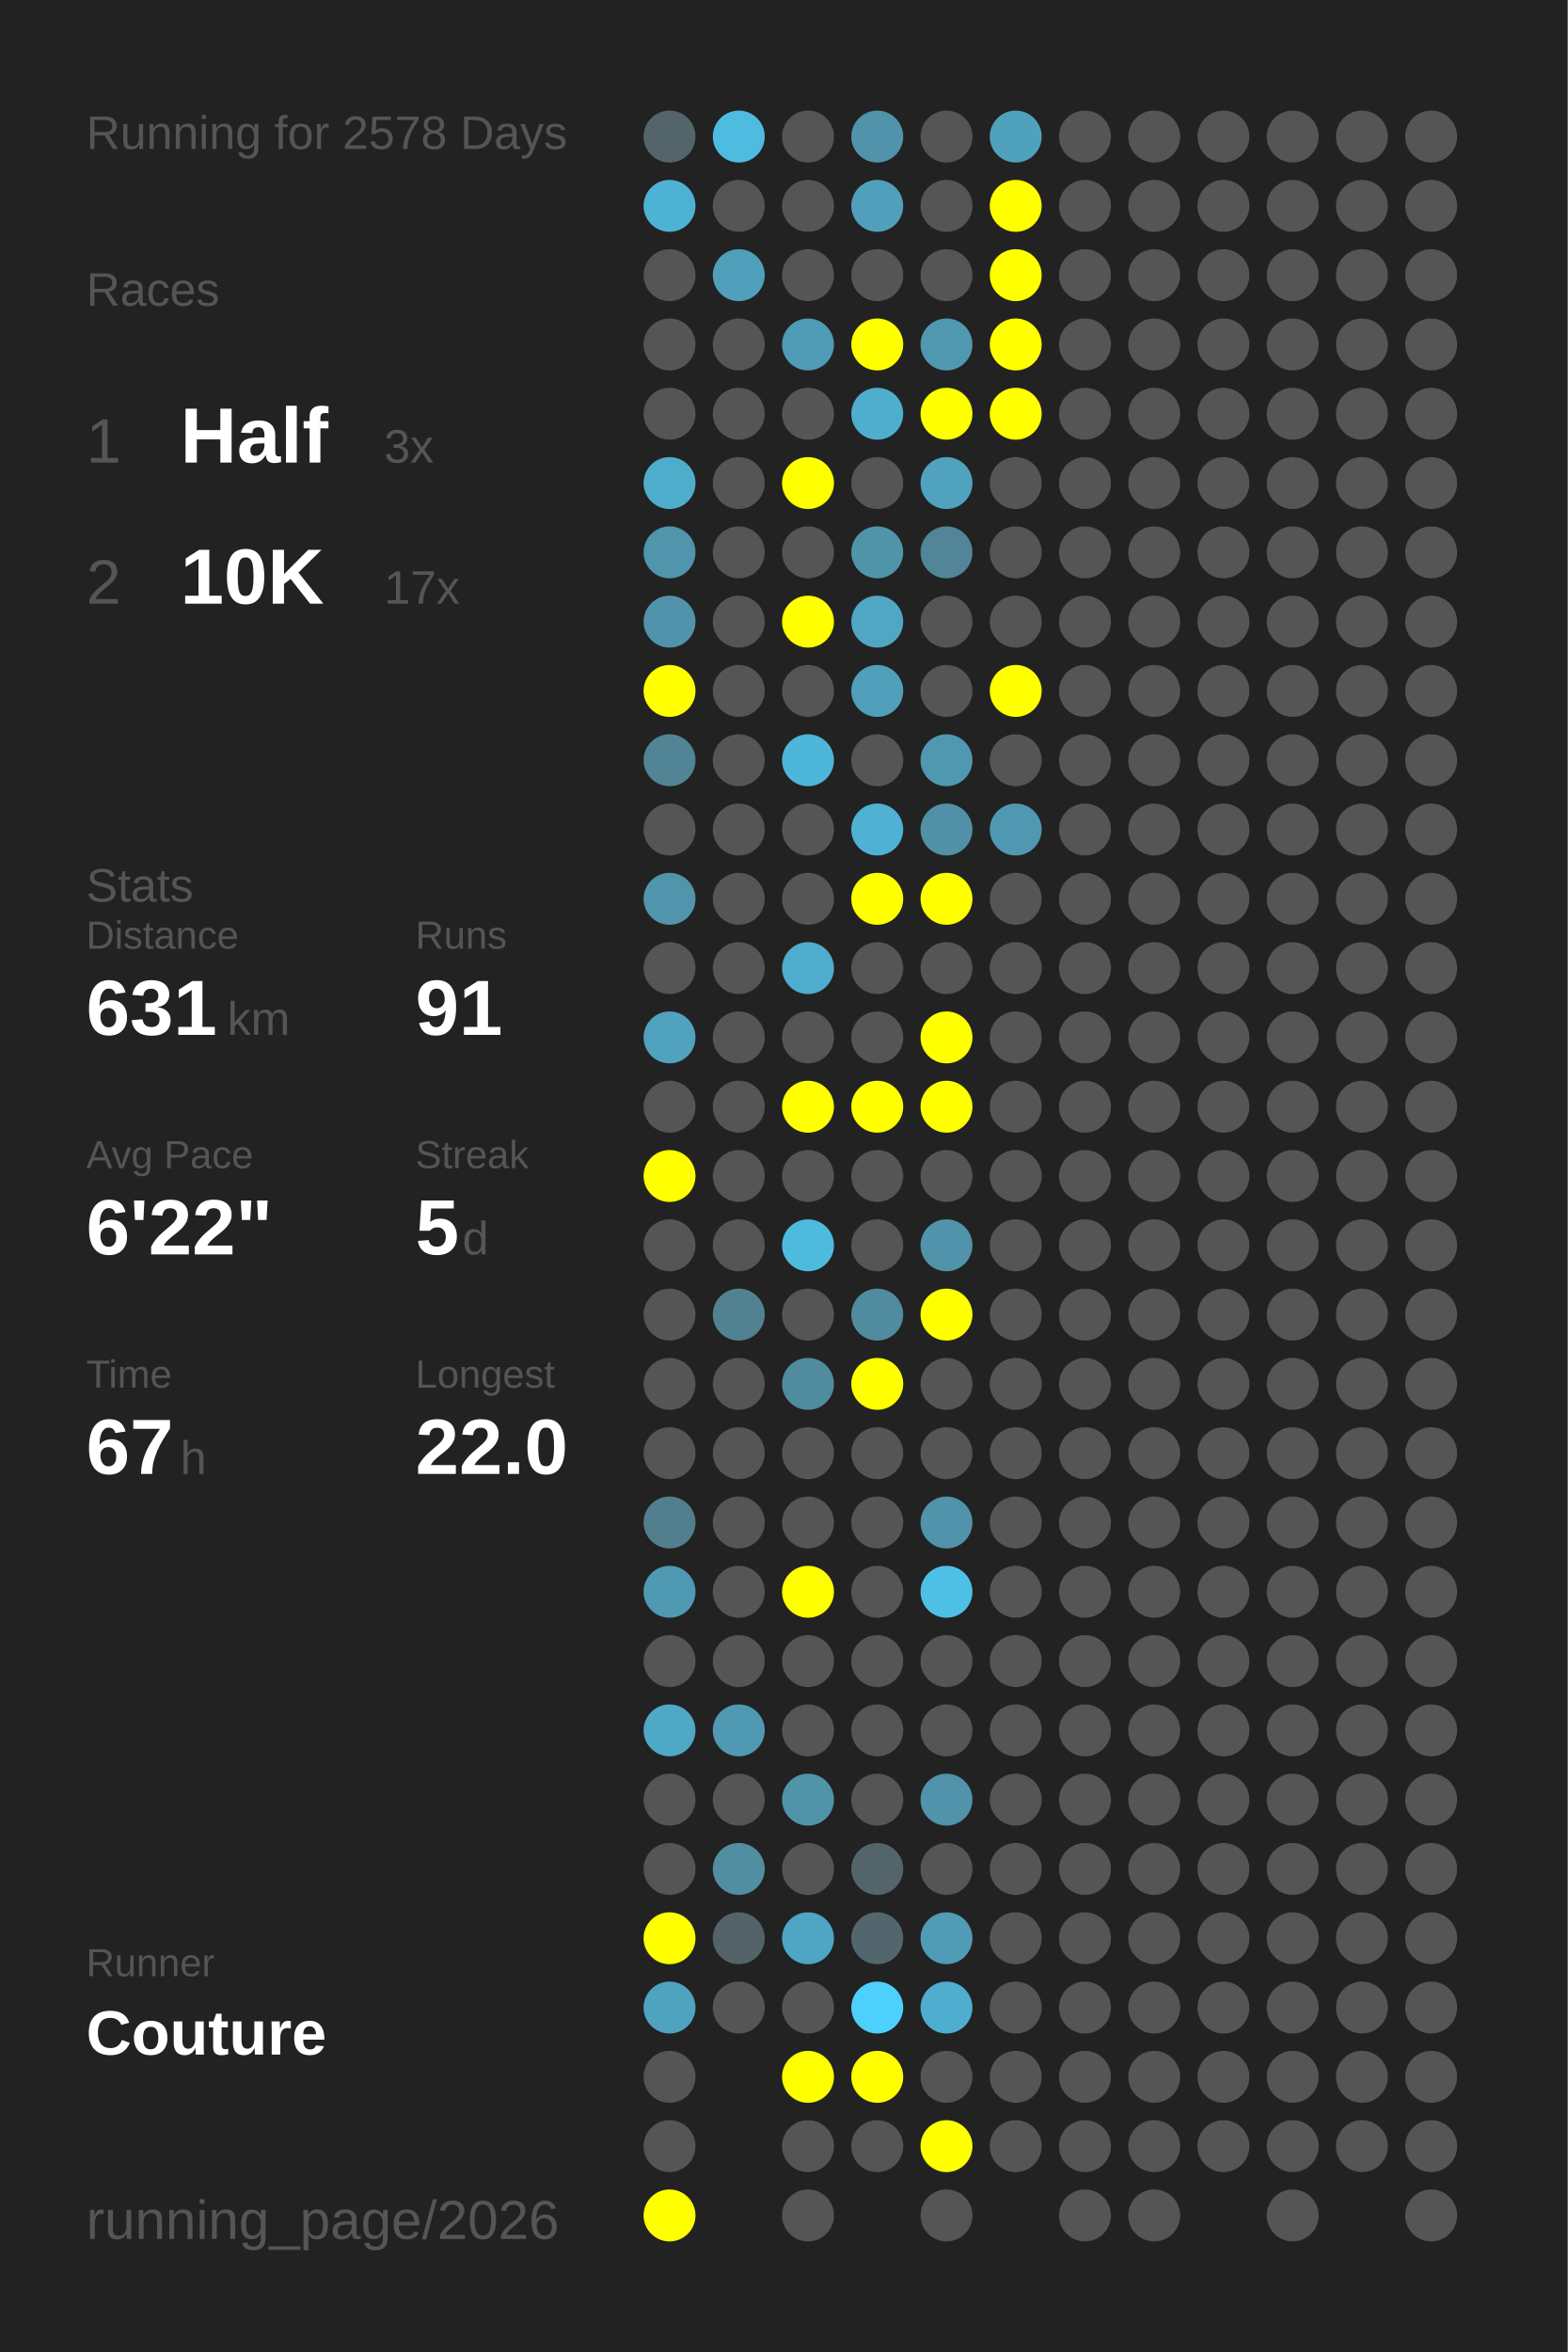
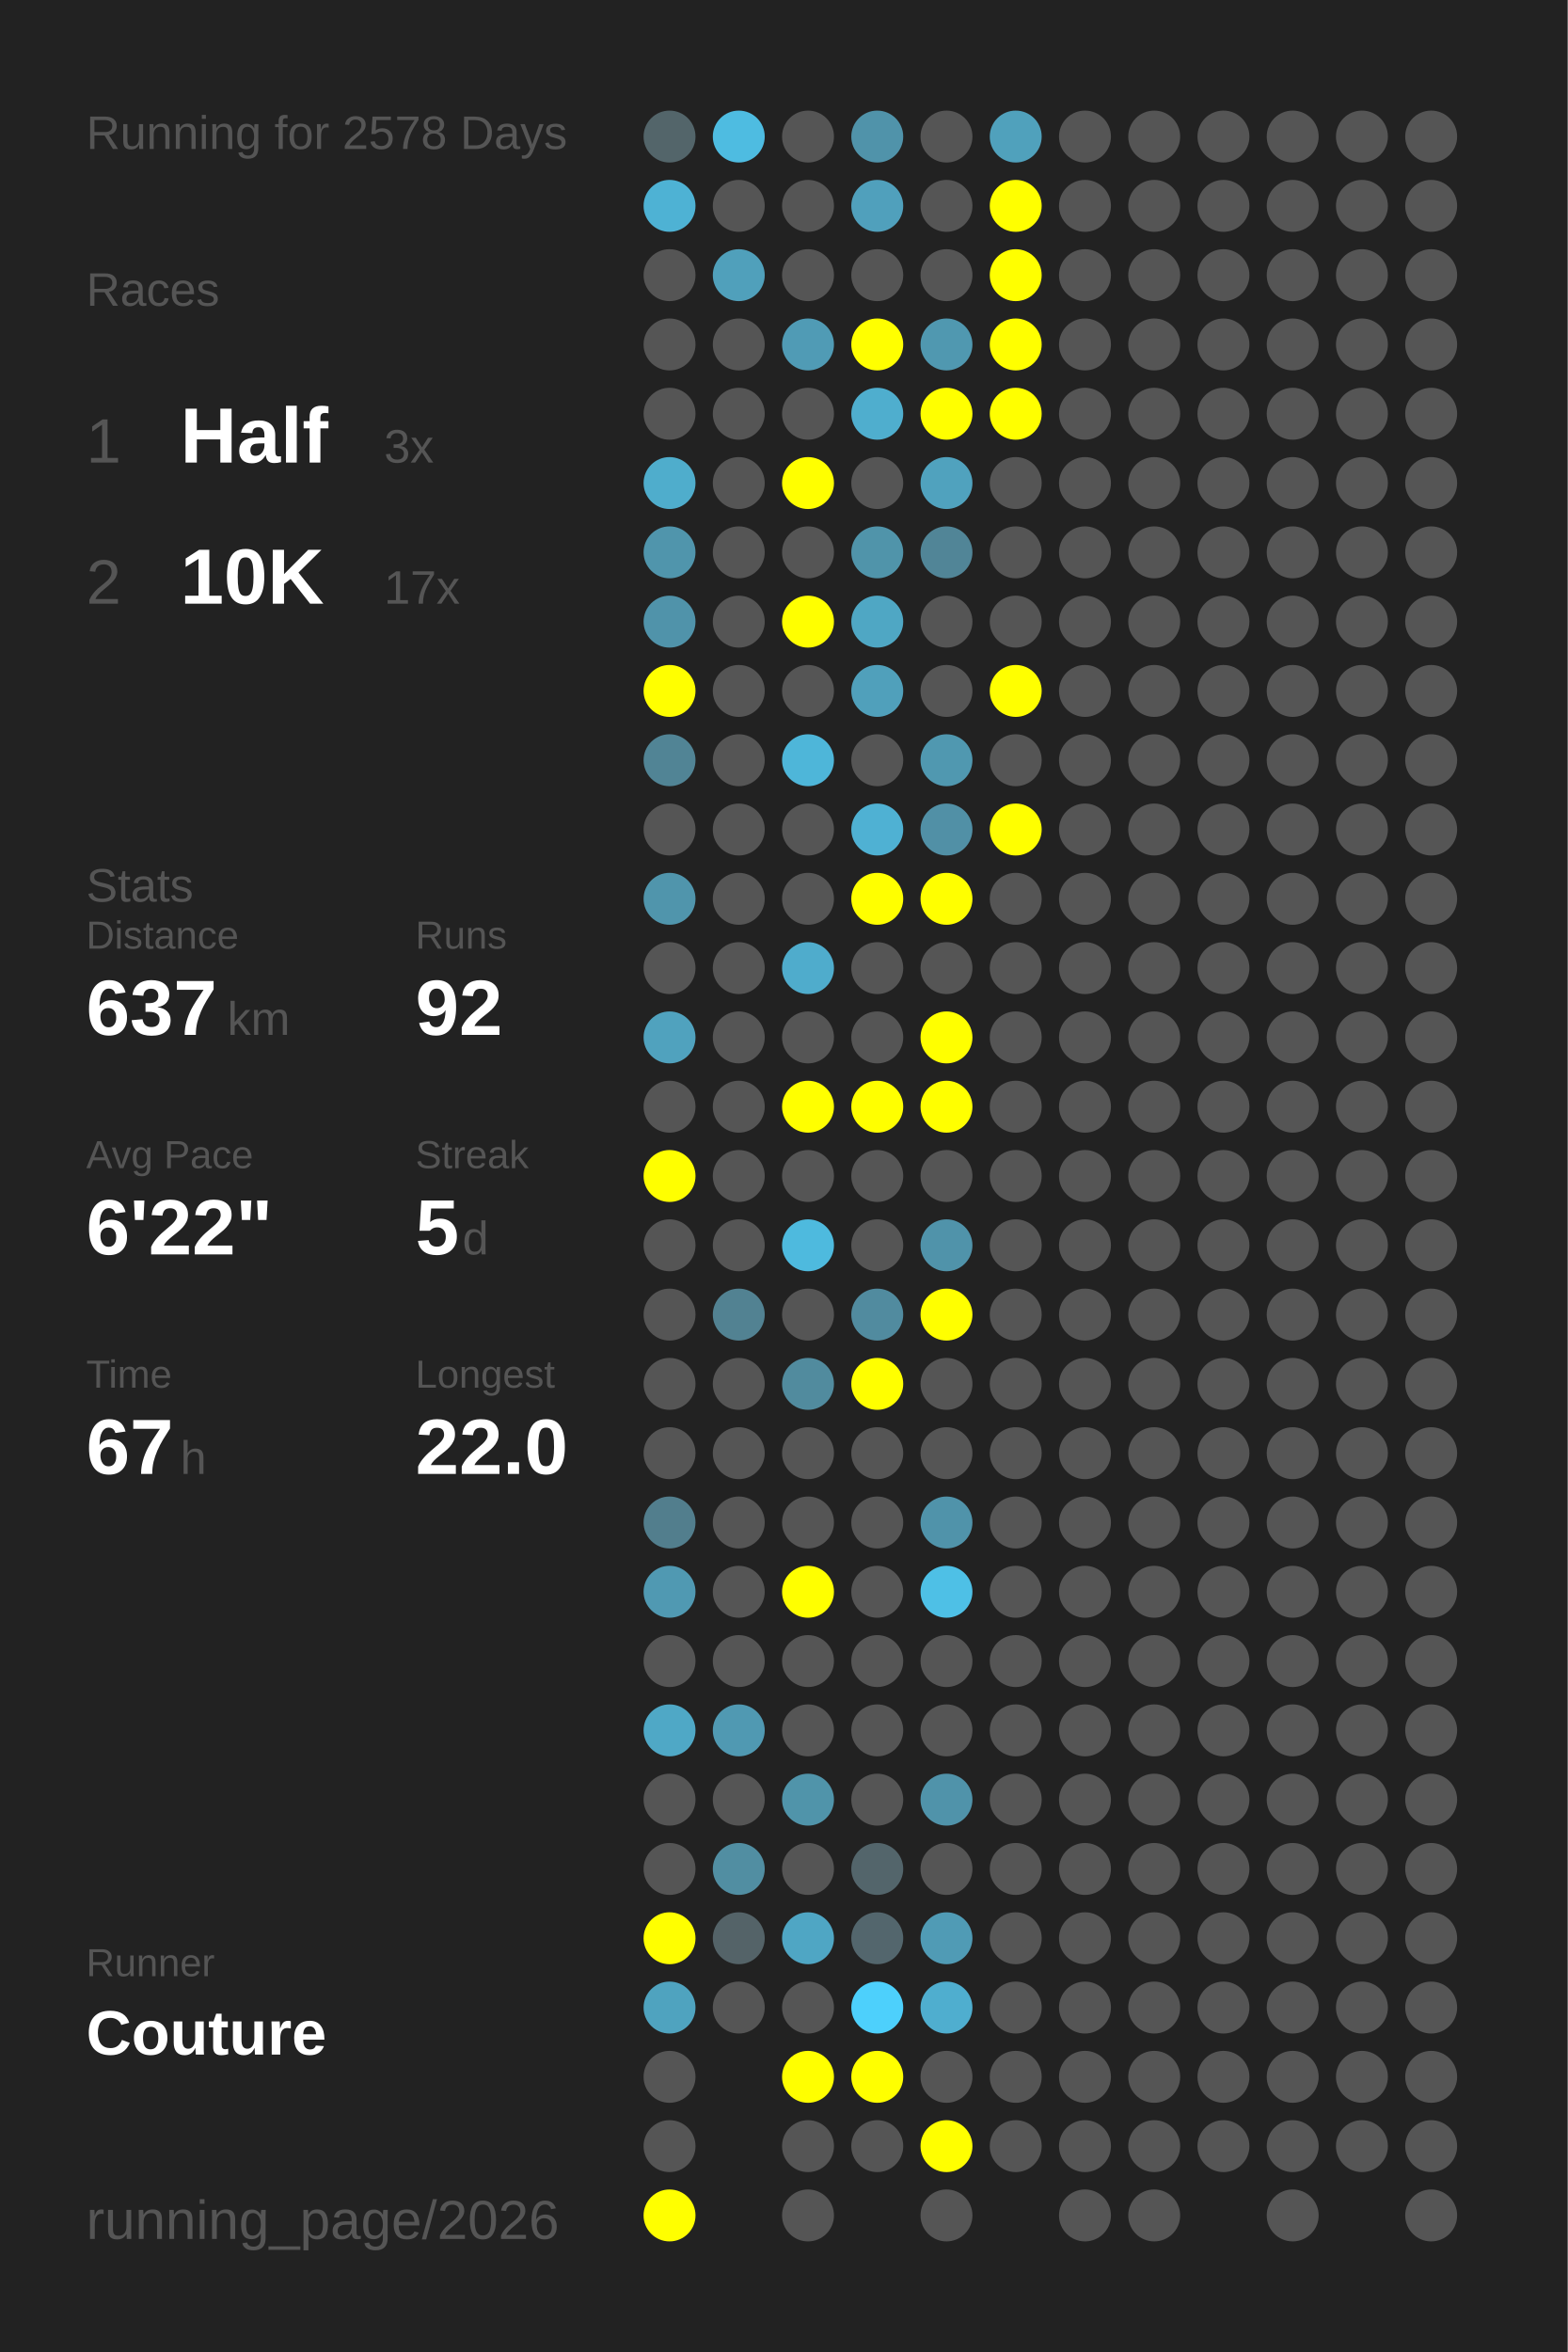
<svg xmlns="http://www.w3.org/2000/svg" baseProfile="full" height="300mm" version="1.1" viewBox="0,0,200,300" width="200mm">
  <defs />
  <rect fill="#222222" height="300" width="200" x="0" y="0" />
  <text fill="#555555" style="font-size:6px; font-family:Arial;" x="11" y="19">Running for 2578 Days</text>
  <text fill="#555555" style="font-size:6px; font-family:Arial;" x="11" y="39">Races</text>
  <text fill="#555555" style="font-size:8px; font-family:Arial;" x="11" y="59">1</text>
  <text fill="#FFFFFF" style="font-size:10px; font-family:Arial; font-weight:bold;" x="23" y="59">Half</text>
  <text fill="#555555" style="font-size:6px; font-family:Arial;" x="49" y="59">3x</text>
  <text fill="#555555" style="font-size:8px; font-family:Arial;" x="11" y="77">2</text>
  <text fill="#FFFFFF" style="font-size:10px; font-family:Arial; font-weight:bold;" x="23" y="77">10K</text>
  <text fill="#555555" style="font-size:6px; font-family:Arial;" x="49" y="77">17x</text>
  <text fill="#555555" style="font-size:6px; font-family:Arial;" x="11" y="115">Stats</text>
  <text fill="#555555" style="font-size:5px; font-family:Arial;" x="11" y="121">Distance</text>
-   <text fill="#FFFFFF" style="font-size:10px; font-family:Arial; font-weight:bold;" x="11" y="132">631</text>
+   <text fill="#FFFFFF" style="font-size:10px; font-family:Arial; font-weight:bold;" x="11" y="132">637</text>
  <text fill="#555555" style="font-size:6px; font-family:Arial;" x="29" y="132">km</text>
  <text fill="#555555" style="font-size:5px; font-family:Arial;" x="53" y="121">Runs</text>
-   <text fill="#FFFFFF" style="font-size:10px; font-family:Arial; font-weight:bold;" x="53" y="132">91</text>
+   <text fill="#FFFFFF" style="font-size:10px; font-family:Arial; font-weight:bold;" x="53" y="132">92</text>
  <text fill="#555555" style="font-size:5px; font-family:Arial;" x="11" y="149">Avg Pace</text>
  <text fill="#FFFFFF" style="font-size:10px; font-family:Arial; font-weight:bold;" x="11" y="160">6'22"</text>
  <text fill="#555555" style="font-size:5px; font-family:Arial;" x="53" y="149">Streak</text>
  <text fill="#FFFFFF" style="font-size:10px; font-family:Arial; font-weight:bold;" x="53" y="160">5</text>
  <text fill="#555555" style="font-size:6px; font-family:Arial;" x="59" y="160">d</text>
  <text fill="#555555" style="font-size:5px; font-family:Arial;" x="11" y="177">Time</text>
  <text fill="#FFFFFF" style="font-size:10px; font-family:Arial; font-weight:bold;" x="11" y="188">67</text>
  <text fill="#555555" style="font-size:6px; font-family:Arial;" x="23" y="188">h</text>
  <text fill="#555555" style="font-size:5px; font-family:Arial;" x="53" y="177">Longest</text>
  <text fill="#FFFFFF" style="font-size:10px; font-family:Arial; font-weight:bold;" x="53" y="188">22.0</text>
  <text fill="#555555" style="font-size:5px; font-family:Arial;" x="11" y="252.065">Runner</text>
  <text fill="#FFFFFF" style="font-size:8px; font-family:Arial; font-weight:bold;" x="11" y="262.065">Couture</text>
  <text fill="#555555" style="font-size:7px; font-family:Arial;" x="11" y="285.581">running_page/2026</text>
  <circle cx="85.417" cy="17.419" fill="#53656a" r="3.312" />
  <circle cx="85.417" cy="26.258" fill="#4eb2d4" r="3.312" />
  <circle cx="85.417" cy="35.097" fill="#555555" r="3.312" />
  <circle cx="85.417" cy="43.935" fill="#555555" r="3.312" />
  <circle cx="85.417" cy="52.774" fill="#555555" r="3.312" />
  <circle cx="85.417" cy="61.613" fill="#4fadcc" r="3.312" />
  <circle cx="85.417" cy="70.452" fill="#5095ac" r="3.312" />
  <circle cx="85.417" cy="79.29" fill="#5093aa" r="3.312" />
  <circle cx="85.417" cy="88.129" fill="#FFFF00" r="3.312" />
  <circle cx="85.417" cy="96.968" fill="#518495" r="3.312" />
  <circle cx="85.417" cy="105.806" fill="#555555" r="3.312" />
  <circle cx="85.417" cy="114.645" fill="#5095ac" r="3.312" />
  <circle cx="85.417" cy="123.484" fill="#555555" r="3.312" />
  <circle cx="85.417" cy="132.323" fill="#50a2be" r="3.312" />
  <circle cx="85.417" cy="141.161" fill="#555555" r="3.312" />
  <circle cx="85.417" cy="150" fill="#FFFF00" r="3.312" />
  <circle cx="85.417" cy="158.839" fill="#555555" r="3.312" />
  <circle cx="85.417" cy="167.677" fill="#555555" r="3.312" />
  <circle cx="85.417" cy="176.516" fill="#555555" r="3.312" />
  <circle cx="85.417" cy="185.355" fill="#555555" r="3.312" />
  <circle cx="85.417" cy="194.194" fill="#527e8d" r="3.312" />
  <circle cx="85.417" cy="203.032" fill="#5099b2" r="3.312" />
  <circle cx="85.417" cy="211.871" fill="#555555" r="3.312" />
  <circle cx="85.417" cy="220.71" fill="#4fa8c6" r="3.312" />
  <circle cx="85.417" cy="229.548" fill="#555555" r="3.312" />
  <circle cx="85.417" cy="238.387" fill="#555555" r="3.312" />
  <circle cx="85.417" cy="247.226" fill="#FFFF00" r="3.312" />
  <circle cx="85.417" cy="256.065" fill="#4fa3bf" r="3.312" />
  <circle cx="85.417" cy="264.903" fill="#555555" r="3.312" />
  <circle cx="85.417" cy="273.742" fill="#555555" r="3.312" />
  <circle cx="85.417" cy="282.581" fill="#FFFF00" r="3.312" />
  <circle cx="94.25" cy="17.419" fill="#4ebce1" r="3.312" />
  <circle cx="94.25" cy="26.258" fill="#555555" r="3.312" />
  <circle cx="94.25" cy="35.097" fill="#50a0bb" r="3.312" />
  <circle cx="94.25" cy="43.935" fill="#555555" r="3.312" />
  <circle cx="94.25" cy="52.774" fill="#555555" r="3.312" />
  <circle cx="94.25" cy="61.613" fill="#555555" r="3.312" />
  <circle cx="94.25" cy="70.452" fill="#555555" r="3.312" />
  <circle cx="94.25" cy="79.29" fill="#555555" r="3.312" />
  <circle cx="94.25" cy="88.129" fill="#555555" r="3.312" />
  <circle cx="94.25" cy="96.968" fill="#555555" r="3.312" />
  <circle cx="94.25" cy="105.806" fill="#555555" r="3.312" />
  <circle cx="94.25" cy="114.645" fill="#555555" r="3.312" />
  <circle cx="94.25" cy="123.484" fill="#555555" r="3.312" />
  <circle cx="94.25" cy="132.323" fill="#555555" r="3.312" />
  <circle cx="94.25" cy="141.161" fill="#555555" r="3.312" />
  <circle cx="94.25" cy="150" fill="#555555" r="3.312" />
  <circle cx="94.25" cy="158.839" fill="#555555" r="3.312" />
  <circle cx="94.25" cy="167.677" fill="#528292" r="3.312" />
  <circle cx="94.25" cy="176.516" fill="#555555" r="3.312" />
  <circle cx="94.25" cy="185.355" fill="#555555" r="3.312" />
  <circle cx="94.25" cy="194.194" fill="#555555" r="3.312" />
  <circle cx="94.25" cy="203.032" fill="#555555" r="3.312" />
  <circle cx="94.25" cy="211.871" fill="#555555" r="3.312" />
  <circle cx="94.25" cy="220.71" fill="#5099b2" r="3.312" />
  <circle cx="94.25" cy="229.548" fill="#555555" r="3.312" />
  <circle cx="94.25" cy="238.387" fill="#518ea2" r="3.312" />
  <circle cx="94.25" cy="247.226" fill="#546368" r="3.312" />
  <circle cx="94.25" cy="256.065" fill="#555555" r="3.312" />
  <circle cx="103.083" cy="17.419" fill="#555555" r="3.312" />
  <circle cx="103.083" cy="26.258" fill="#555555" r="3.312" />
  <circle cx="103.083" cy="35.097" fill="#555555" r="3.312" />
  <circle cx="103.083" cy="43.935" fill="#509bb5" r="3.312" />
  <circle cx="103.083" cy="52.774" fill="#555555" r="3.312" />
  <circle cx="103.083" cy="61.613" fill="#FFFF00" r="3.312" />
  <circle cx="103.083" cy="70.452" fill="#555555" r="3.312" />
  <circle cx="103.083" cy="79.29" fill="#FFFF00" r="3.312" />
  <circle cx="103.083" cy="88.129" fill="#555555" r="3.312" />
  <circle cx="103.083" cy="96.968" fill="#4eb6d9" r="3.312" />
  <circle cx="103.083" cy="105.806" fill="#555555" r="3.312" />
  <circle cx="103.083" cy="114.645" fill="#555555" r="3.312" />
  <circle cx="103.083" cy="123.484" fill="#4faccc" r="3.312" />
  <circle cx="103.083" cy="132.323" fill="#555555" r="3.312" />
  <circle cx="103.083" cy="141.161" fill="#FFFF00" r="3.312" />
  <circle cx="103.083" cy="150" fill="#555555" r="3.312" />
  <circle cx="103.083" cy="158.839" fill="#4ebade" r="3.312" />
  <circle cx="103.083" cy="167.677" fill="#555555" r="3.312" />
  <circle cx="103.083" cy="176.516" fill="#518b9e" r="3.312" />
  <circle cx="103.083" cy="185.355" fill="#555555" r="3.312" />
  <circle cx="103.083" cy="194.194" fill="#555555" r="3.312" />
  <circle cx="103.083" cy="203.032" fill="#FFFF00" r="3.312" />
  <circle cx="103.083" cy="211.871" fill="#555555" r="3.312" />
  <circle cx="103.083" cy="220.71" fill="#555555" r="3.312" />
  <circle cx="103.083" cy="229.548" fill="#5094aa" r="3.312" />
  <circle cx="103.083" cy="238.387" fill="#555555" r="3.312" />
  <circle cx="103.083" cy="247.226" fill="#4fa6c4" r="3.312" />
  <circle cx="103.083" cy="256.065" fill="#555555" r="3.312" />
  <circle cx="103.083" cy="264.903" fill="#FFFF00" r="3.312" />
  <circle cx="103.083" cy="273.742" fill="#555555" r="3.312" />
  <circle cx="103.083" cy="282.581" fill="#555555" r="3.312" />
  <circle cx="111.917" cy="17.419" fill="#5093aa" r="3.312" />
  <circle cx="111.917" cy="26.258" fill="#50a0bc" r="3.312" />
  <circle cx="111.917" cy="35.097" fill="#555555" r="3.312" />
  <circle cx="111.917" cy="43.935" fill="#FFFF00" r="3.312" />
  <circle cx="111.917" cy="52.774" fill="#4faece" r="3.312" />
  <circle cx="111.917" cy="61.613" fill="#555555" r="3.312" />
  <circle cx="111.917" cy="70.452" fill="#5094aa" r="3.312" />
  <circle cx="111.917" cy="79.29" fill="#4fa7c4" r="3.312" />
  <circle cx="111.917" cy="88.129" fill="#50a0bb" r="3.312" />
  <circle cx="111.917" cy="96.968" fill="#555555" r="3.312" />
  <circle cx="111.917" cy="105.806" fill="#4fb1d3" r="3.312" />
  <circle cx="111.917" cy="114.645" fill="#FFFF00" r="3.312" />
  <circle cx="111.917" cy="123.484" fill="#555555" r="3.312" />
  <circle cx="111.917" cy="132.323" fill="#555555" r="3.312" />
  <circle cx="111.917" cy="141.161" fill="#FFFF00" r="3.312" />
  <circle cx="111.917" cy="150" fill="#555555" r="3.312" />
  <circle cx="111.917" cy="158.839" fill="#555555" r="3.312" />
  <circle cx="111.917" cy="167.677" fill="#518b9f" r="3.312" />
  <circle cx="111.917" cy="176.516" fill="#FFFF00" r="3.312" />
  <circle cx="111.917" cy="185.355" fill="#555555" r="3.312" />
  <circle cx="111.917" cy="194.194" fill="#555555" r="3.312" />
  <circle cx="111.917" cy="203.032" fill="#555555" r="3.312" />
  <circle cx="111.917" cy="211.871" fill="#555555" r="3.312" />
  <circle cx="111.917" cy="220.71" fill="#555555" r="3.312" />
  <circle cx="111.917" cy="229.548" fill="#555555" r="3.312" />
  <circle cx="111.917" cy="238.387" fill="#53656b" r="3.312" />
  <circle cx="111.917" cy="247.226" fill="#53666d" r="3.312" />
  <circle cx="111.917" cy="256.065" fill="#4dd0fc" r="3.312" />
  <circle cx="111.917" cy="264.903" fill="#FFFF00" r="3.312" />
  <circle cx="111.917" cy="273.742" fill="#555555" r="3.312" />
  <circle cx="120.75" cy="17.419" fill="#555555" r="3.312" />
  <circle cx="120.75" cy="26.258" fill="#555555" r="3.312" />
  <circle cx="120.75" cy="35.097" fill="#555555" r="3.312" />
  <circle cx="120.75" cy="43.935" fill="#5098b0" r="3.312" />
  <circle cx="120.75" cy="52.774" fill="#FFFF00" r="3.312" />
  <circle cx="120.75" cy="61.613" fill="#50a2be" r="3.312" />
  <circle cx="120.75" cy="70.452" fill="#518597" r="3.312" />
  <circle cx="120.75" cy="79.29" fill="#555555" r="3.312" />
  <circle cx="120.75" cy="88.129" fill="#555555" r="3.312" />
  <circle cx="120.75" cy="96.968" fill="#5098b0" r="3.312" />
  <circle cx="120.75" cy="105.806" fill="#5190a6" r="3.312" />
  <circle cx="120.75" cy="114.645" fill="#FFFF00" r="3.312" />
  <circle cx="120.75" cy="123.484" fill="#555555" r="3.312" />
  <circle cx="120.75" cy="132.323" fill="#FFFF00" r="3.312" />
  <circle cx="120.75" cy="141.161" fill="#FFFF00" r="3.312" />
  <circle cx="120.75" cy="150" fill="#555555" r="3.312" />
  <circle cx="120.75" cy="158.839" fill="#5093aa" r="3.312" />
  <circle cx="120.75" cy="167.677" fill="#FFFF00" r="3.312" />
  <circle cx="120.75" cy="176.516" fill="#555555" r="3.312" />
  <circle cx="120.75" cy="185.355" fill="#555555" r="3.312" />
  <circle cx="120.75" cy="194.194" fill="#5093aa" r="3.312" />
  <circle cx="120.75" cy="203.032" fill="#4ec0e6" r="3.312" />
  <circle cx="120.75" cy="211.871" fill="#555555" r="3.312" />
  <circle cx="120.75" cy="220.71" fill="#555555" r="3.312" />
  <circle cx="120.75" cy="229.548" fill="#5093aa" r="3.312" />
  <circle cx="120.75" cy="238.387" fill="#555555" r="3.312" />
  <circle cx="120.75" cy="247.226" fill="#509bb5" r="3.312" />
  <circle cx="120.75" cy="256.065" fill="#4faecf" r="3.312" />
  <circle cx="120.75" cy="264.903" fill="#555555" r="3.312" />
  <circle cx="120.75" cy="273.742" fill="#FFFF00" r="3.312" />
  <circle cx="120.75" cy="282.581" fill="#555555" r="3.312" />
  <circle cx="129.583" cy="17.419" fill="#50a1bc" r="3.312" />
  <circle cx="129.583" cy="26.258" fill="#FFFF00" r="3.312" />
  <circle cx="129.583" cy="35.097" fill="#FFFF00" r="3.312" />
  <circle cx="129.583" cy="43.935" fill="#FFFF00" r="3.312" />
  <circle cx="129.583" cy="52.774" fill="#FFFF00" r="3.312" />
  <circle cx="129.583" cy="61.613" fill="#555555" r="3.312" />
  <circle cx="129.583" cy="70.452" fill="#555555" r="3.312" />
  <circle cx="129.583" cy="79.29" fill="#555555" r="3.312" />
  <circle cx="129.583" cy="88.129" fill="#FFFF00" r="3.312" />
  <circle cx="129.583" cy="96.968" fill="#555555" r="3.312" />
-   <circle cx="129.583" cy="105.806" fill="#5098b1" r="3.312" />
+   <circle cx="129.583" cy="105.806" fill="#FFFF00" r="3.312" />
  <circle cx="129.583" cy="114.645" fill="#555555" r="3.312" />
  <circle cx="129.583" cy="123.484" fill="#555555" r="3.312" />
  <circle cx="129.583" cy="132.323" fill="#555555" r="3.312" />
  <circle cx="129.583" cy="141.161" fill="#555555" r="3.312" />
  <circle cx="129.583" cy="150" fill="#555555" r="3.312" />
  <circle cx="129.583" cy="158.839" fill="#555555" r="3.312" />
  <circle cx="129.583" cy="167.677" fill="#555555" r="3.312" />
  <circle cx="129.583" cy="176.516" fill="#555555" r="3.312" />
  <circle cx="129.583" cy="185.355" fill="#555555" r="3.312" />
  <circle cx="129.583" cy="194.194" fill="#555555" r="3.312" />
  <circle cx="129.583" cy="203.032" fill="#555555" r="3.312" />
  <circle cx="129.583" cy="211.871" fill="#555555" r="3.312" />
  <circle cx="129.583" cy="220.71" fill="#555555" r="3.312" />
  <circle cx="129.583" cy="229.548" fill="#555555" r="3.312" />
  <circle cx="129.583" cy="238.387" fill="#555555" r="3.312" />
  <circle cx="129.583" cy="247.226" fill="#555555" r="3.312" />
  <circle cx="129.583" cy="256.065" fill="#555555" r="3.312" />
  <circle cx="129.583" cy="264.903" fill="#555555" r="3.312" />
  <circle cx="129.583" cy="273.742" fill="#555555" r="3.312" />
  <circle cx="138.417" cy="17.419" fill="#555555" r="3.312" />
  <circle cx="138.417" cy="26.258" fill="#555555" r="3.312" />
  <circle cx="138.417" cy="35.097" fill="#555555" r="3.312" />
  <circle cx="138.417" cy="43.935" fill="#555555" r="3.312" />
  <circle cx="138.417" cy="52.774" fill="#555555" r="3.312" />
  <circle cx="138.417" cy="61.613" fill="#555555" r="3.312" />
  <circle cx="138.417" cy="70.452" fill="#555555" r="3.312" />
  <circle cx="138.417" cy="79.29" fill="#555555" r="3.312" />
  <circle cx="138.417" cy="88.129" fill="#555555" r="3.312" />
  <circle cx="138.417" cy="96.968" fill="#555555" r="3.312" />
  <circle cx="138.417" cy="105.806" fill="#555555" r="3.312" />
  <circle cx="138.417" cy="114.645" fill="#555555" r="3.312" />
  <circle cx="138.417" cy="123.484" fill="#555555" r="3.312" />
  <circle cx="138.417" cy="132.323" fill="#555555" r="3.312" />
  <circle cx="138.417" cy="141.161" fill="#555555" r="3.312" />
  <circle cx="138.417" cy="150" fill="#555555" r="3.312" />
  <circle cx="138.417" cy="158.839" fill="#555555" r="3.312" />
  <circle cx="138.417" cy="167.677" fill="#555555" r="3.312" />
  <circle cx="138.417" cy="176.516" fill="#555555" r="3.312" />
  <circle cx="138.417" cy="185.355" fill="#555555" r="3.312" />
  <circle cx="138.417" cy="194.194" fill="#555555" r="3.312" />
  <circle cx="138.417" cy="203.032" fill="#555555" r="3.312" />
  <circle cx="138.417" cy="211.871" fill="#555555" r="3.312" />
  <circle cx="138.417" cy="220.71" fill="#555555" r="3.312" />
  <circle cx="138.417" cy="229.548" fill="#555555" r="3.312" />
  <circle cx="138.417" cy="238.387" fill="#555555" r="3.312" />
  <circle cx="138.417" cy="247.226" fill="#555555" r="3.312" />
  <circle cx="138.417" cy="256.065" fill="#555555" r="3.312" />
  <circle cx="138.417" cy="264.903" fill="#555555" r="3.312" />
  <circle cx="138.417" cy="273.742" fill="#555555" r="3.312" />
  <circle cx="138.417" cy="282.581" fill="#555555" r="3.312" />
  <circle cx="147.25" cy="17.419" fill="#555555" r="3.312" />
  <circle cx="147.25" cy="26.258" fill="#555555" r="3.312" />
  <circle cx="147.25" cy="35.097" fill="#555555" r="3.312" />
  <circle cx="147.25" cy="43.935" fill="#555555" r="3.312" />
  <circle cx="147.25" cy="52.774" fill="#555555" r="3.312" />
  <circle cx="147.25" cy="61.613" fill="#555555" r="3.312" />
  <circle cx="147.25" cy="70.452" fill="#555555" r="3.312" />
  <circle cx="147.25" cy="79.29" fill="#555555" r="3.312" />
  <circle cx="147.25" cy="88.129" fill="#555555" r="3.312" />
  <circle cx="147.25" cy="96.968" fill="#555555" r="3.312" />
  <circle cx="147.25" cy="105.806" fill="#555555" r="3.312" />
  <circle cx="147.25" cy="114.645" fill="#555555" r="3.312" />
  <circle cx="147.25" cy="123.484" fill="#555555" r="3.312" />
  <circle cx="147.25" cy="132.323" fill="#555555" r="3.312" />
  <circle cx="147.25" cy="141.161" fill="#555555" r="3.312" />
  <circle cx="147.25" cy="150" fill="#555555" r="3.312" />
  <circle cx="147.25" cy="158.839" fill="#555555" r="3.312" />
  <circle cx="147.25" cy="167.677" fill="#555555" r="3.312" />
  <circle cx="147.25" cy="176.516" fill="#555555" r="3.312" />
  <circle cx="147.25" cy="185.355" fill="#555555" r="3.312" />
  <circle cx="147.25" cy="194.194" fill="#555555" r="3.312" />
  <circle cx="147.25" cy="203.032" fill="#555555" r="3.312" />
  <circle cx="147.25" cy="211.871" fill="#555555" r="3.312" />
  <circle cx="147.25" cy="220.71" fill="#555555" r="3.312" />
  <circle cx="147.25" cy="229.548" fill="#555555" r="3.312" />
  <circle cx="147.25" cy="238.387" fill="#555555" r="3.312" />
  <circle cx="147.25" cy="247.226" fill="#555555" r="3.312" />
  <circle cx="147.25" cy="256.065" fill="#555555" r="3.312" />
  <circle cx="147.25" cy="264.903" fill="#555555" r="3.312" />
  <circle cx="147.25" cy="273.742" fill="#555555" r="3.312" />
  <circle cx="147.25" cy="282.581" fill="#555555" r="3.312" />
  <circle cx="156.083" cy="17.419" fill="#555555" r="3.312" />
  <circle cx="156.083" cy="26.258" fill="#555555" r="3.312" />
  <circle cx="156.083" cy="35.097" fill="#555555" r="3.312" />
  <circle cx="156.083" cy="43.935" fill="#555555" r="3.312" />
  <circle cx="156.083" cy="52.774" fill="#555555" r="3.312" />
  <circle cx="156.083" cy="61.613" fill="#555555" r="3.312" />
  <circle cx="156.083" cy="70.452" fill="#555555" r="3.312" />
  <circle cx="156.083" cy="79.29" fill="#555555" r="3.312" />
  <circle cx="156.083" cy="88.129" fill="#555555" r="3.312" />
  <circle cx="156.083" cy="96.968" fill="#555555" r="3.312" />
  <circle cx="156.083" cy="105.806" fill="#555555" r="3.312" />
  <circle cx="156.083" cy="114.645" fill="#555555" r="3.312" />
  <circle cx="156.083" cy="123.484" fill="#555555" r="3.312" />
  <circle cx="156.083" cy="132.323" fill="#555555" r="3.312" />
  <circle cx="156.083" cy="141.161" fill="#555555" r="3.312" />
  <circle cx="156.083" cy="150" fill="#555555" r="3.312" />
  <circle cx="156.083" cy="158.839" fill="#555555" r="3.312" />
  <circle cx="156.083" cy="167.677" fill="#555555" r="3.312" />
  <circle cx="156.083" cy="176.516" fill="#555555" r="3.312" />
  <circle cx="156.083" cy="185.355" fill="#555555" r="3.312" />
  <circle cx="156.083" cy="194.194" fill="#555555" r="3.312" />
  <circle cx="156.083" cy="203.032" fill="#555555" r="3.312" />
  <circle cx="156.083" cy="211.871" fill="#555555" r="3.312" />
  <circle cx="156.083" cy="220.71" fill="#555555" r="3.312" />
  <circle cx="156.083" cy="229.548" fill="#555555" r="3.312" />
  <circle cx="156.083" cy="238.387" fill="#555555" r="3.312" />
  <circle cx="156.083" cy="247.226" fill="#555555" r="3.312" />
  <circle cx="156.083" cy="256.065" fill="#555555" r="3.312" />
  <circle cx="156.083" cy="264.903" fill="#555555" r="3.312" />
  <circle cx="156.083" cy="273.742" fill="#555555" r="3.312" />
  <circle cx="164.917" cy="17.419" fill="#555555" r="3.312" />
  <circle cx="164.917" cy="26.258" fill="#555555" r="3.312" />
  <circle cx="164.917" cy="35.097" fill="#555555" r="3.312" />
  <circle cx="164.917" cy="43.935" fill="#555555" r="3.312" />
  <circle cx="164.917" cy="52.774" fill="#555555" r="3.312" />
  <circle cx="164.917" cy="61.613" fill="#555555" r="3.312" />
  <circle cx="164.917" cy="70.452" fill="#555555" r="3.312" />
  <circle cx="164.917" cy="79.29" fill="#555555" r="3.312" />
  <circle cx="164.917" cy="88.129" fill="#555555" r="3.312" />
  <circle cx="164.917" cy="96.968" fill="#555555" r="3.312" />
  <circle cx="164.917" cy="105.806" fill="#555555" r="3.312" />
  <circle cx="164.917" cy="114.645" fill="#555555" r="3.312" />
  <circle cx="164.917" cy="123.484" fill="#555555" r="3.312" />
  <circle cx="164.917" cy="132.323" fill="#555555" r="3.312" />
  <circle cx="164.917" cy="141.161" fill="#555555" r="3.312" />
  <circle cx="164.917" cy="150" fill="#555555" r="3.312" />
  <circle cx="164.917" cy="158.839" fill="#555555" r="3.312" />
  <circle cx="164.917" cy="167.677" fill="#555555" r="3.312" />
  <circle cx="164.917" cy="176.516" fill="#555555" r="3.312" />
  <circle cx="164.917" cy="185.355" fill="#555555" r="3.312" />
  <circle cx="164.917" cy="194.194" fill="#555555" r="3.312" />
  <circle cx="164.917" cy="203.032" fill="#555555" r="3.312" />
  <circle cx="164.917" cy="211.871" fill="#555555" r="3.312" />
  <circle cx="164.917" cy="220.71" fill="#555555" r="3.312" />
  <circle cx="164.917" cy="229.548" fill="#555555" r="3.312" />
  <circle cx="164.917" cy="238.387" fill="#555555" r="3.312" />
  <circle cx="164.917" cy="247.226" fill="#555555" r="3.312" />
  <circle cx="164.917" cy="256.065" fill="#555555" r="3.312" />
  <circle cx="164.917" cy="264.903" fill="#555555" r="3.312" />
  <circle cx="164.917" cy="273.742" fill="#555555" r="3.312" />
  <circle cx="164.917" cy="282.581" fill="#555555" r="3.312" />
  <circle cx="173.75" cy="17.419" fill="#555555" r="3.312" />
  <circle cx="173.75" cy="26.258" fill="#555555" r="3.312" />
  <circle cx="173.75" cy="35.097" fill="#555555" r="3.312" />
  <circle cx="173.75" cy="43.935" fill="#555555" r="3.312" />
  <circle cx="173.75" cy="52.774" fill="#555555" r="3.312" />
  <circle cx="173.75" cy="61.613" fill="#555555" r="3.312" />
  <circle cx="173.75" cy="70.452" fill="#555555" r="3.312" />
  <circle cx="173.75" cy="79.29" fill="#555555" r="3.312" />
  <circle cx="173.75" cy="88.129" fill="#555555" r="3.312" />
  <circle cx="173.75" cy="96.968" fill="#555555" r="3.312" />
  <circle cx="173.75" cy="105.806" fill="#555555" r="3.312" />
  <circle cx="173.75" cy="114.645" fill="#555555" r="3.312" />
  <circle cx="173.75" cy="123.484" fill="#555555" r="3.312" />
  <circle cx="173.75" cy="132.323" fill="#555555" r="3.312" />
  <circle cx="173.75" cy="141.161" fill="#555555" r="3.312" />
  <circle cx="173.75" cy="150" fill="#555555" r="3.312" />
  <circle cx="173.75" cy="158.839" fill="#555555" r="3.312" />
  <circle cx="173.75" cy="167.677" fill="#555555" r="3.312" />
  <circle cx="173.75" cy="176.516" fill="#555555" r="3.312" />
  <circle cx="173.75" cy="185.355" fill="#555555" r="3.312" />
  <circle cx="173.75" cy="194.194" fill="#555555" r="3.312" />
  <circle cx="173.75" cy="203.032" fill="#555555" r="3.312" />
  <circle cx="173.75" cy="211.871" fill="#555555" r="3.312" />
  <circle cx="173.75" cy="220.71" fill="#555555" r="3.312" />
  <circle cx="173.75" cy="229.548" fill="#555555" r="3.312" />
  <circle cx="173.75" cy="238.387" fill="#555555" r="3.312" />
  <circle cx="173.75" cy="247.226" fill="#555555" r="3.312" />
  <circle cx="173.75" cy="256.065" fill="#555555" r="3.312" />
  <circle cx="173.75" cy="264.903" fill="#555555" r="3.312" />
  <circle cx="173.75" cy="273.742" fill="#555555" r="3.312" />
  <circle cx="182.583" cy="17.419" fill="#555555" r="3.312" />
  <circle cx="182.583" cy="26.258" fill="#555555" r="3.312" />
  <circle cx="182.583" cy="35.097" fill="#555555" r="3.312" />
  <circle cx="182.583" cy="43.935" fill="#555555" r="3.312" />
  <circle cx="182.583" cy="52.774" fill="#555555" r="3.312" />
  <circle cx="182.583" cy="61.613" fill="#555555" r="3.312" />
  <circle cx="182.583" cy="70.452" fill="#555555" r="3.312" />
  <circle cx="182.583" cy="79.29" fill="#555555" r="3.312" />
  <circle cx="182.583" cy="88.129" fill="#555555" r="3.312" />
  <circle cx="182.583" cy="96.968" fill="#555555" r="3.312" />
  <circle cx="182.583" cy="105.806" fill="#555555" r="3.312" />
  <circle cx="182.583" cy="114.645" fill="#555555" r="3.312" />
  <circle cx="182.583" cy="123.484" fill="#555555" r="3.312" />
  <circle cx="182.583" cy="132.323" fill="#555555" r="3.312" />
  <circle cx="182.583" cy="141.161" fill="#555555" r="3.312" />
  <circle cx="182.583" cy="150" fill="#555555" r="3.312" />
  <circle cx="182.583" cy="158.839" fill="#555555" r="3.312" />
  <circle cx="182.583" cy="167.677" fill="#555555" r="3.312" />
  <circle cx="182.583" cy="176.516" fill="#555555" r="3.312" />
  <circle cx="182.583" cy="185.355" fill="#555555" r="3.312" />
  <circle cx="182.583" cy="194.194" fill="#555555" r="3.312" />
  <circle cx="182.583" cy="203.032" fill="#555555" r="3.312" />
  <circle cx="182.583" cy="211.871" fill="#555555" r="3.312" />
  <circle cx="182.583" cy="220.71" fill="#555555" r="3.312" />
  <circle cx="182.583" cy="229.548" fill="#555555" r="3.312" />
  <circle cx="182.583" cy="238.387" fill="#555555" r="3.312" />
  <circle cx="182.583" cy="247.226" fill="#555555" r="3.312" />
  <circle cx="182.583" cy="256.065" fill="#555555" r="3.312" />
  <circle cx="182.583" cy="264.903" fill="#555555" r="3.312" />
  <circle cx="182.583" cy="273.742" fill="#555555" r="3.312" />
  <circle cx="182.583" cy="282.581" fill="#555555" r="3.312" />
</svg>
